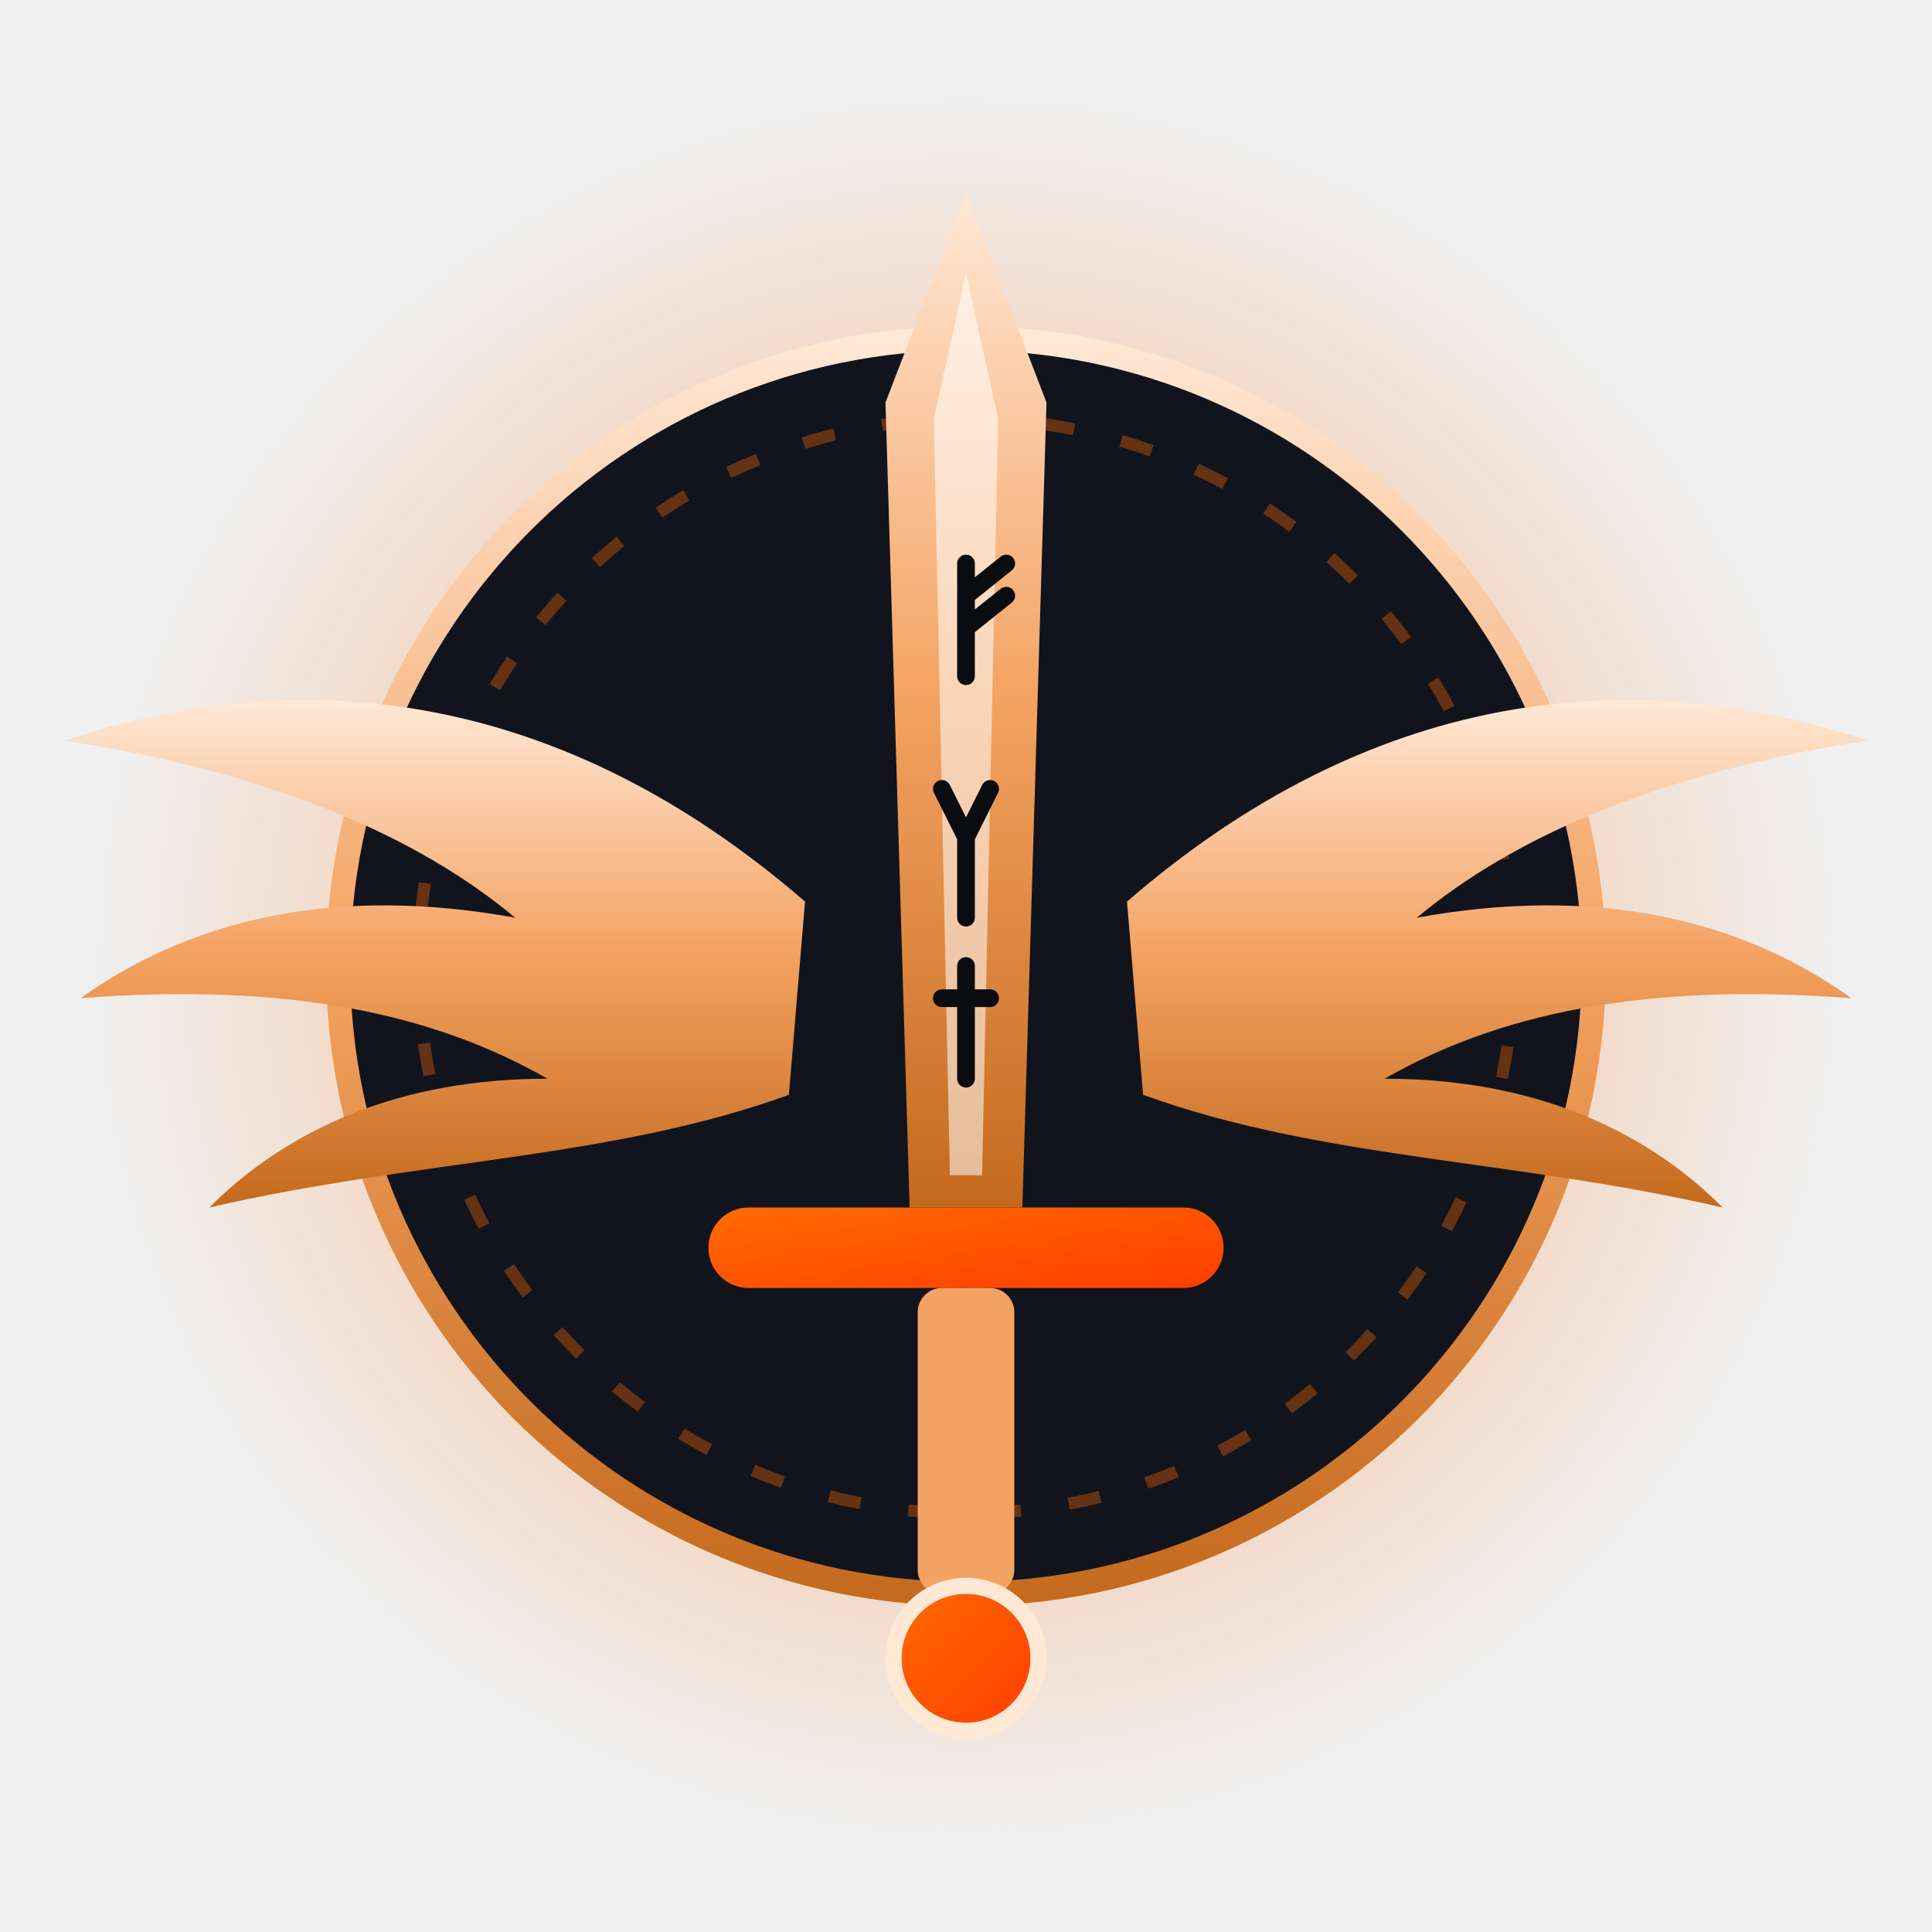
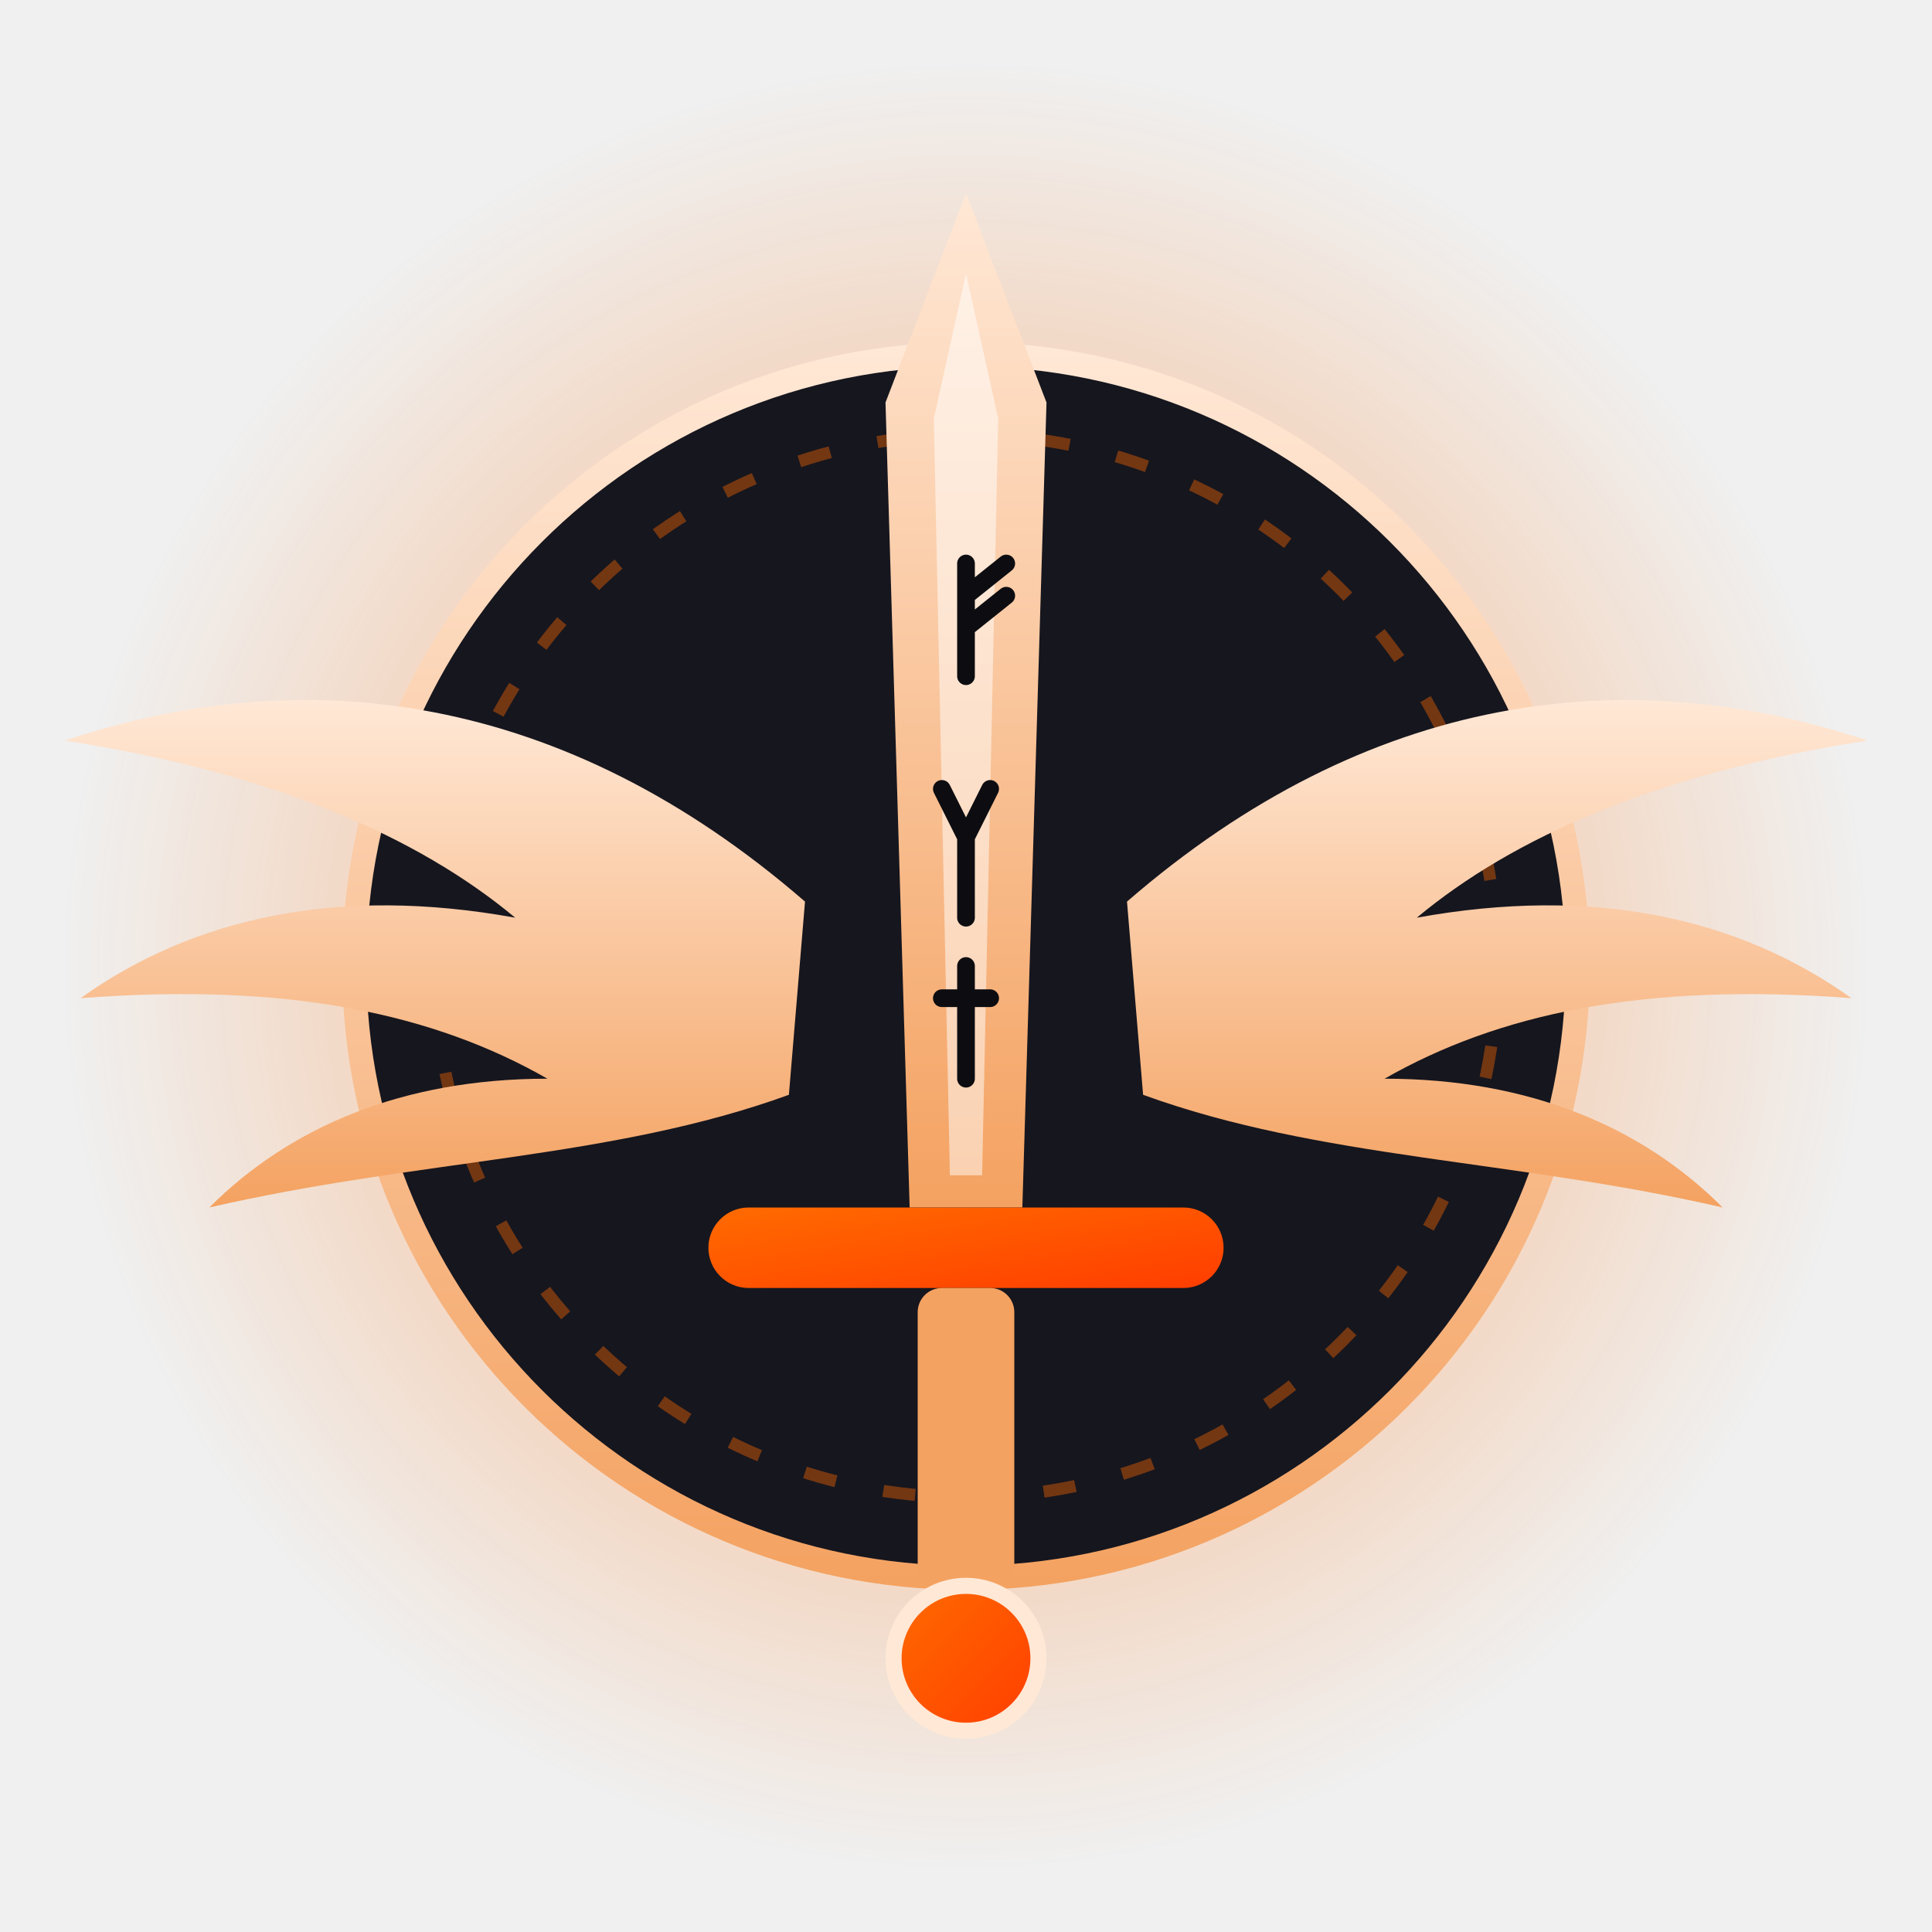
<svg xmlns="http://www.w3.org/2000/svg" width="240" height="240" viewBox="0 0 240 240" role="img" aria-labelledby="t">
  <defs>
-     <linearGradient id="gold" x1="0" y1="0" x2="0" y2="1">
-       <stop offset="0" stop-color="#FFE8D6" />
-       <stop offset=".5" stop-color="#F4A261" />
-       <stop offset="1" stop-color="#C46A1E" />
-     </linearGradient>
    <linearGradient id="flame" x1="0" y1="0" x2="1" y2="1">
      <stop offset="0" stop-color="#FF6B00" />
      <stop offset="1" stop-color="#FF3D00" />
    </linearGradient>
-     <radialGradient id="glow" cx=".5" cy=".5" r=".5">
+     <linearGradient id="gold" x1="0" y1="0" x2="0" y2="1">
+       <stop offset="0" stop-color="#FFE8D6" />
+       <stop offset="1" stop-color="#F4A261" />
+     </linearGradient>
+     <radialGradient id="halo" cx=".5" cy=".5" r=".5">
      <stop offset="0" stop-color="#FF6B00" stop-opacity=".55" />
      <stop offset="1" stop-color="#FF6B00" stop-opacity="0" />
    </radialGradient>
  </defs>
-   <circle cx="120" cy="120" r="110" fill="url(#glow)" />
-   <circle cx="120" cy="120" r="78" fill="#12141D" stroke="url(#gold)" stroke-width="3" />
-   <circle cx="120" cy="120" r="68" fill="none" stroke="#FF6B00" stroke-opacity=".35" stroke-width="1.5" stroke-dasharray="4 6" />
+   <circle cx="120" cy="120" r="112" fill="url(#halo)" />
+   <circle cx="120" cy="120" r="76" fill="#16161E" stroke="url(#gold)" stroke-width="3" />
+   <circle cx="120" cy="120" r="66" fill="none" stroke="#FF6B00" stroke-opacity=".4" stroke-width="1.5" stroke-dasharray="4 6" />
  <g fill="url(#gold)">
    <path d="M100 112 C70 86 38 82 8 92 C34 96 52 104 64 114 C42 110 24 114 10 124 C36 122 54 126 68 134 C50 134 36 140 26 150 C52 144 76 144 98 136 Z" />
    <path d="M140 112 C170 86 202 82 232 92 C206 96 188 104 176 114 C198 110 216 114 230 124 C204 122 186 126 172 134 C190 134 204 140 214 150 C188 144 164 144 142 136 Z" />
  </g>
  <path d="M120 24 L130 50 L127 150 L113 150 L110 50 Z" fill="url(#gold)" />
-   <path d="M120 34 L124 52 L122 146 L118 146 L116 52 Z" fill="#FFFFFF" opacity=".55" />
+   <path d="M120 34 L124 52 L122 146 L118 146 L116 52 Z" fill="#FFFFFF" opacity=".5" />
  <rect x="88" y="150" width="64" height="10" rx="5" fill="url(#flame)" />
  <rect x="114" y="160" width="12" height="38" rx="3" fill="#F4A261" />
  <circle cx="120" cy="206" r="9" fill="url(#flame)" stroke="#FFE8D6" stroke-width="2" />
-   <g stroke="#0B0C10" stroke-width="2.2" stroke-linecap="round" fill="none">
+   <g stroke="#0D0D11" stroke-width="2.2" stroke-linecap="round" fill="none">
    <path d="M120 70 v14 M120 74 l5 -4 M120 78 l5 -4" />
    <path d="M117 98 l3 6 l3 -6 M120 104 v10" />
    <path d="M117 124 h6 M120 120 v14" />
  </g>
</svg>
